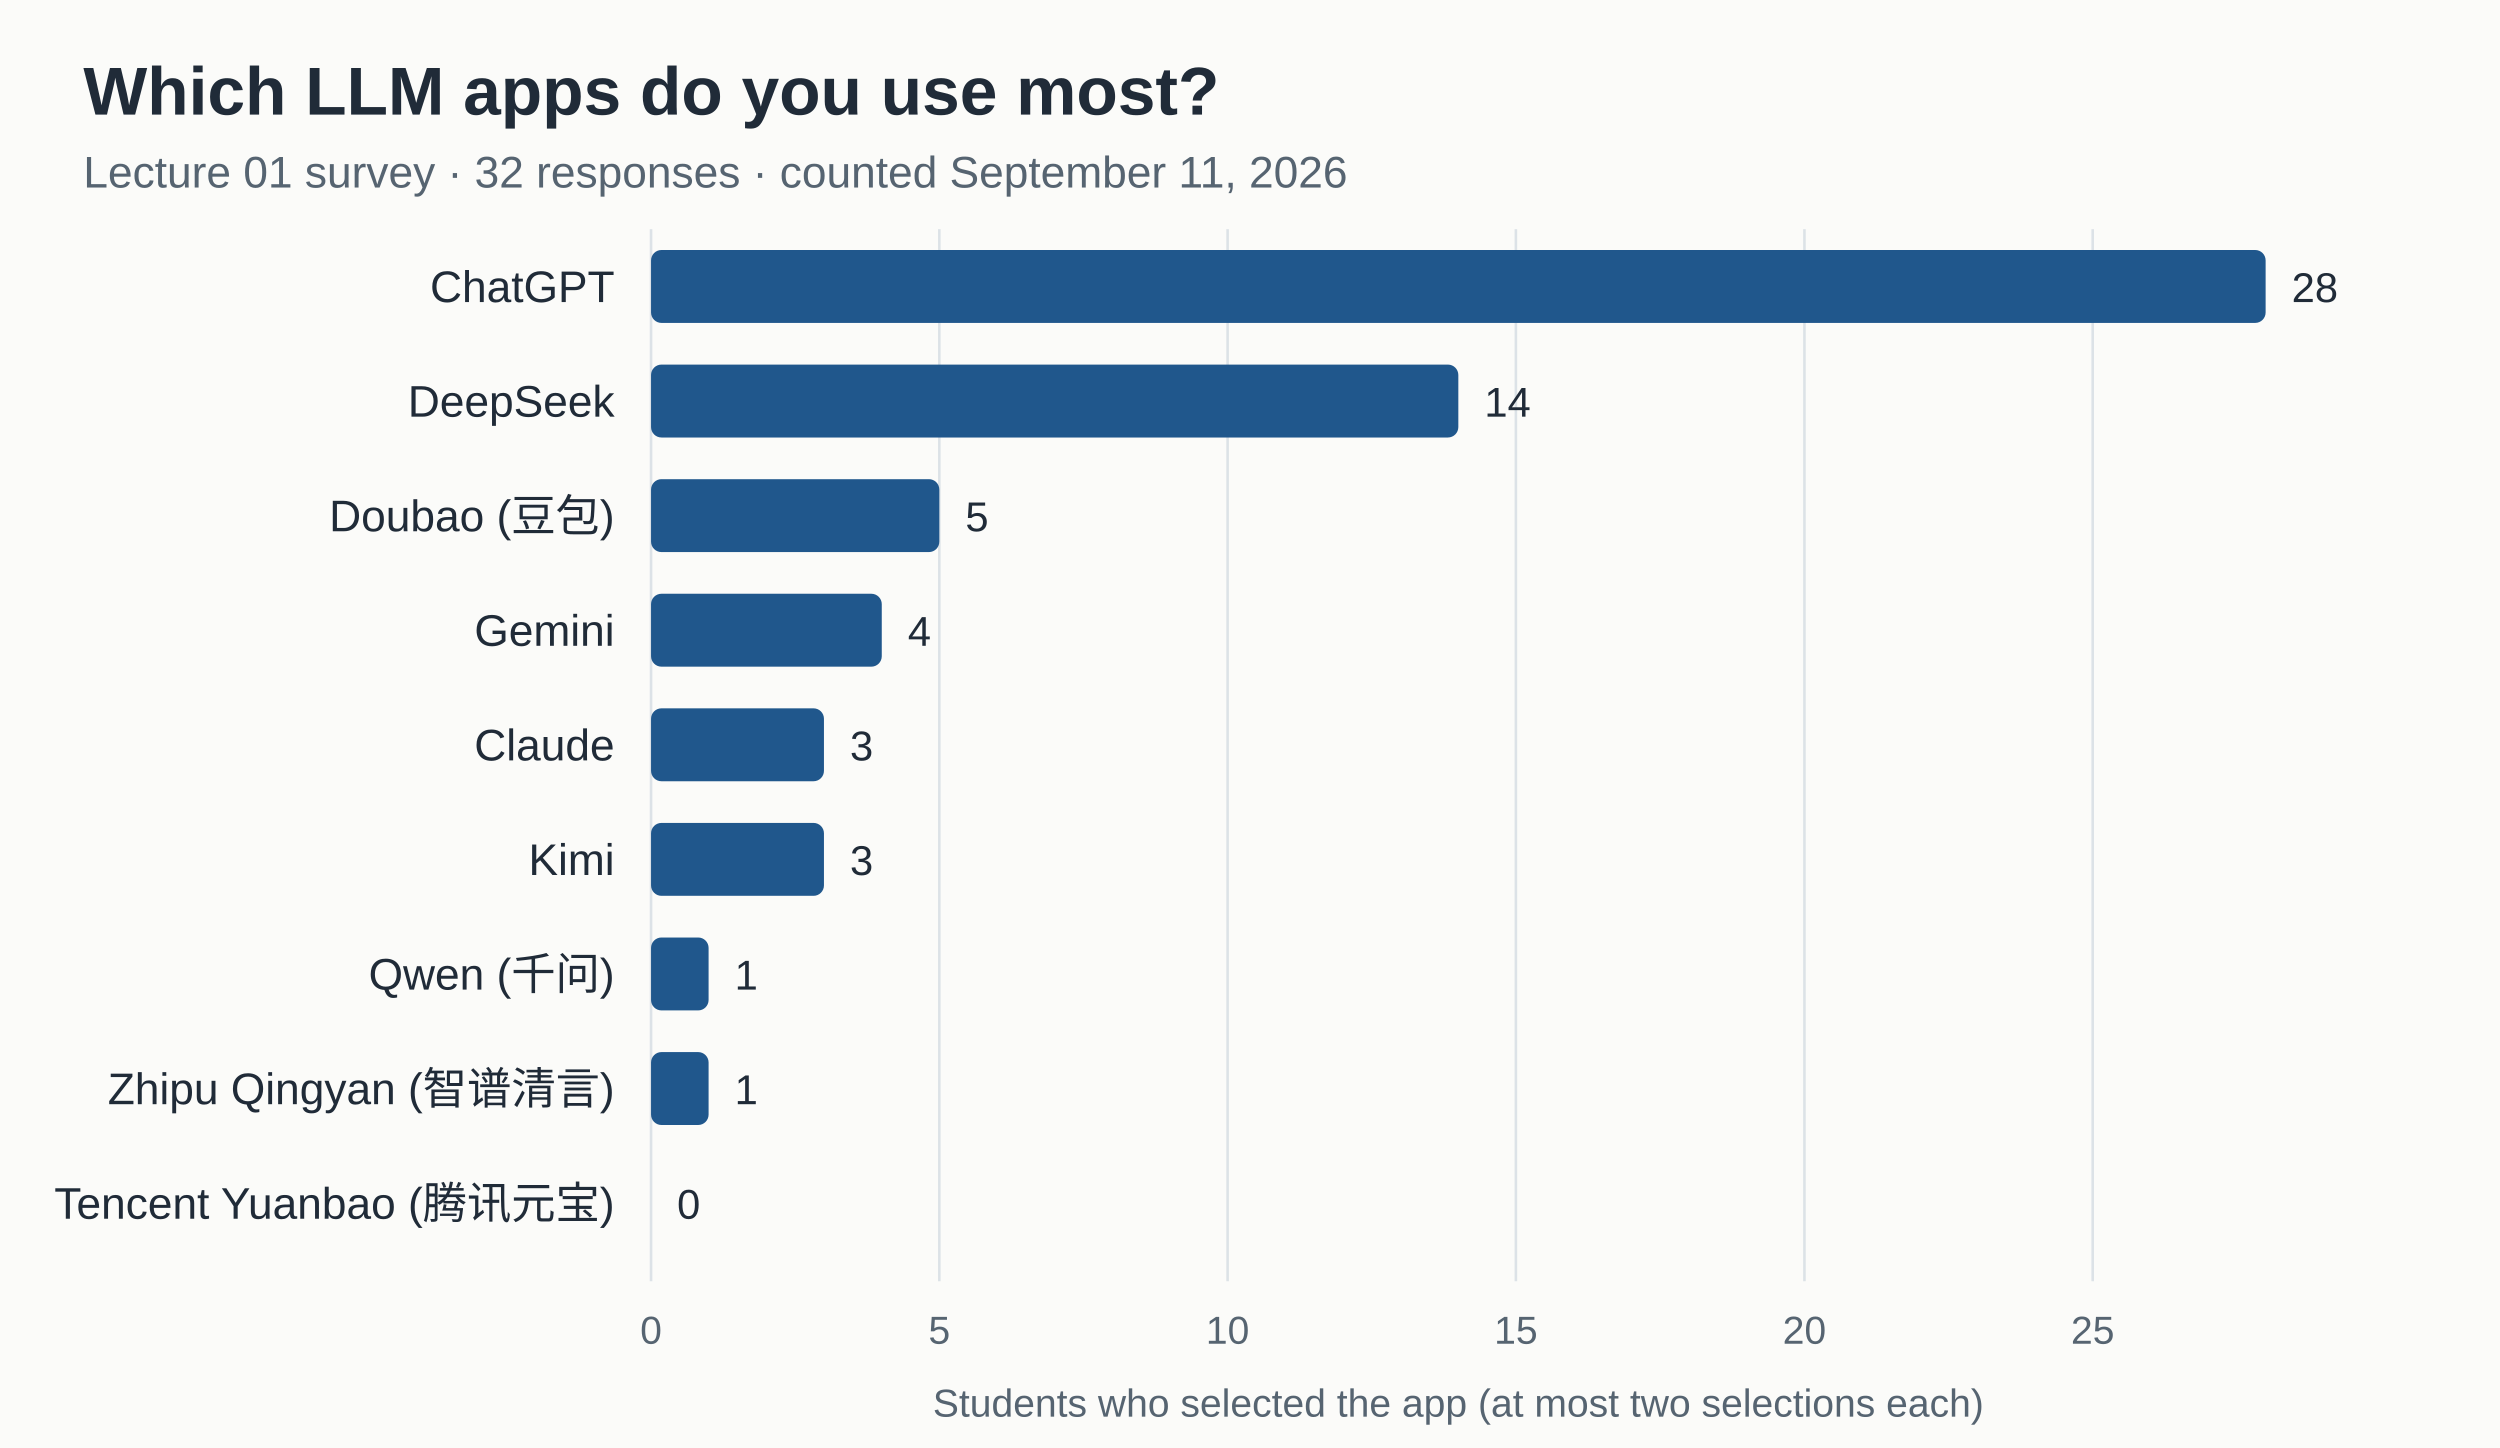
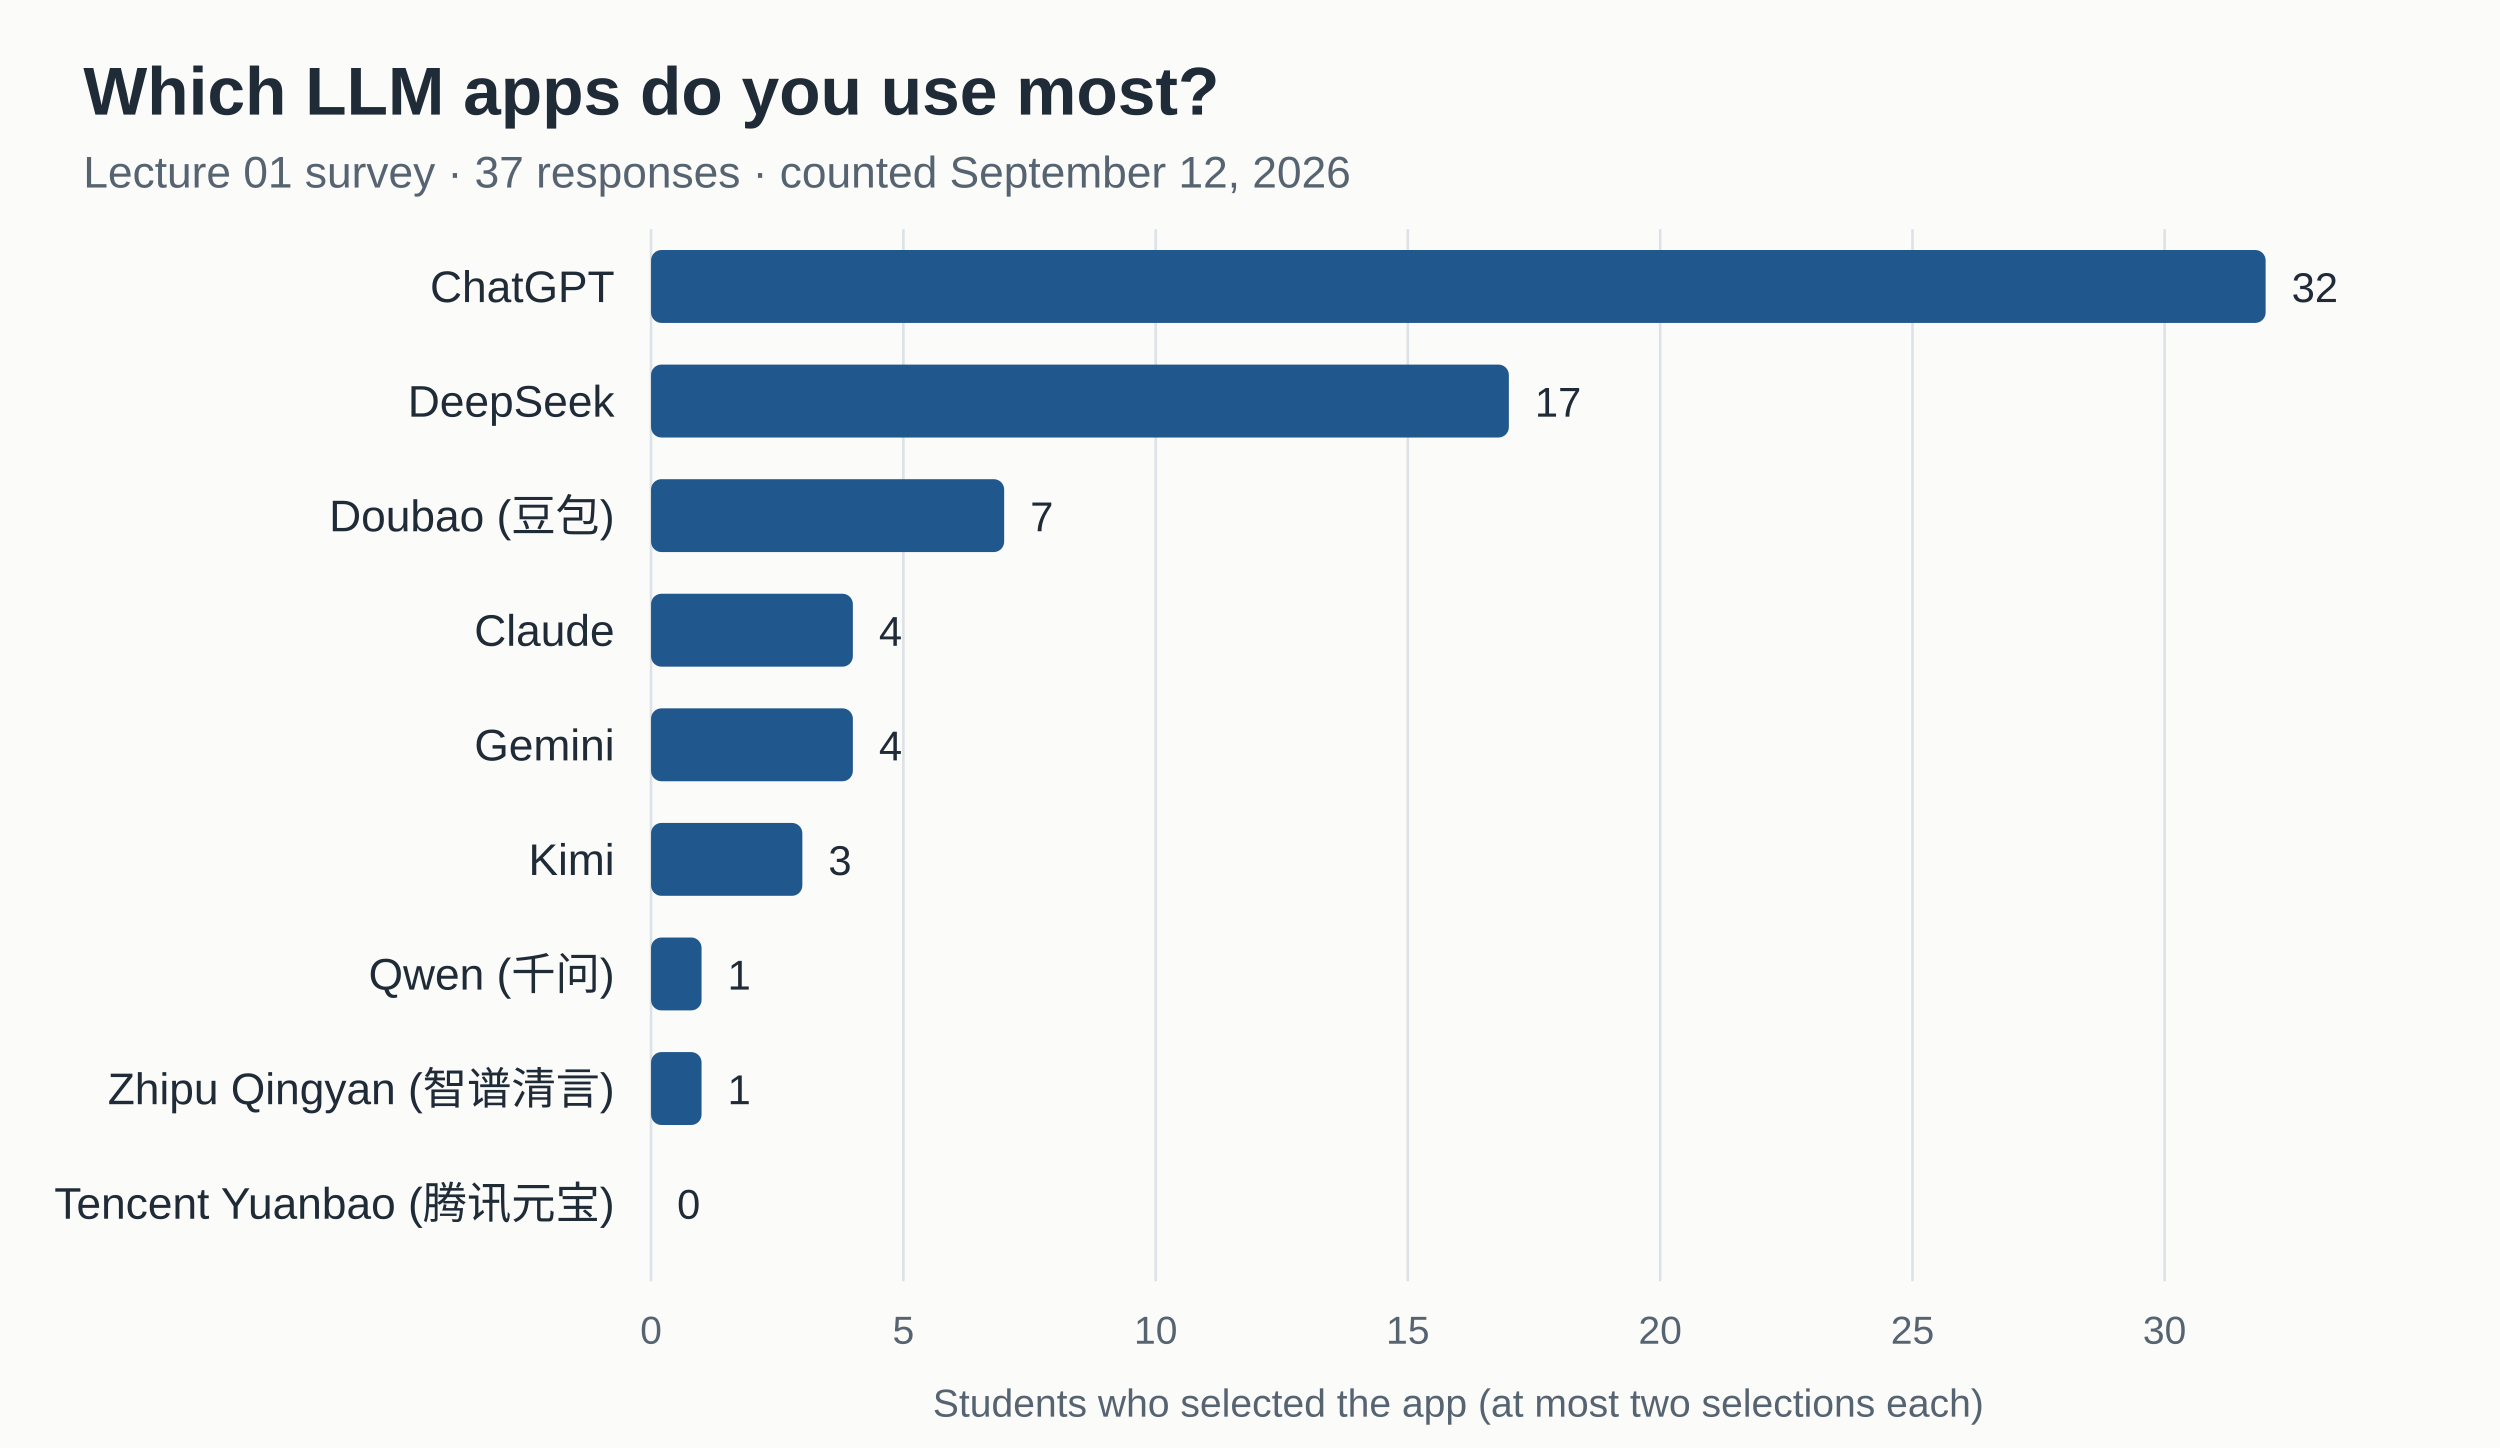
<svg xmlns="http://www.w3.org/2000/svg" width="960" height="556" viewBox="0 0 960 556" role="img" aria-labelledby="chart-title chart-desc" font-family="Arial, Helvetica Neue, PingFang SC, Microsoft YaHei, sans-serif">
  <rect width="960" height="556" fill="#fbfbf9" />
  <text x="32" y="44" font-size="26" font-weight="700" fill="#202b38">Which LLM apps do you use most?</text>
-   <text x="32" y="72" font-size="17" fill="#566471">Lecture 01 survey · 32 responses · counted September 11, 2026</text>
+   <text x="32" y="72" font-size="17" fill="#566471">Lecture 01 survey · 37 responses · counted September 12, 2026</text>
  <line x1="250.0" y1="88" x2="250.0" y2="492" stroke="#dce2e7" stroke-width="1" />
  <text x="250.0" y="516" font-size="15" fill="#566471" text-anchor="middle">0</text>
-   <line x1="360.7" y1="88" x2="360.7" y2="492" stroke="#dce2e7" stroke-width="1" />
-   <text x="360.7" y="516" font-size="15" fill="#566471" text-anchor="middle">5</text>
-   <line x1="471.4" y1="88" x2="471.4" y2="492" stroke="#dce2e7" stroke-width="1" />
-   <text x="471.4" y="516" font-size="15" fill="#566471" text-anchor="middle">10</text>
-   <line x1="582.1" y1="88" x2="582.1" y2="492" stroke="#dce2e7" stroke-width="1" />
-   <text x="582.1" y="516" font-size="15" fill="#566471" text-anchor="middle">15</text>
-   <line x1="692.9" y1="88" x2="692.9" y2="492" stroke="#dce2e7" stroke-width="1" />
-   <text x="692.9" y="516" font-size="15" fill="#566471" text-anchor="middle">20</text>
-   <line x1="803.6" y1="88" x2="803.6" y2="492" stroke="#dce2e7" stroke-width="1" />
-   <text x="803.6" y="516" font-size="15" fill="#566471" text-anchor="middle">25</text>
+   <line x1="346.9" y1="88" x2="346.9" y2="492" stroke="#dce2e7" stroke-width="1" />
+   <text x="346.9" y="516" font-size="15" fill="#566471" text-anchor="middle">5</text>
+   <line x1="443.8" y1="88" x2="443.8" y2="492" stroke="#dce2e7" stroke-width="1" />
+   <text x="443.8" y="516" font-size="15" fill="#566471" text-anchor="middle">10</text>
+   <line x1="540.6" y1="88" x2="540.6" y2="492" stroke="#dce2e7" stroke-width="1" />
+   <text x="540.6" y="516" font-size="15" fill="#566471" text-anchor="middle">15</text>
+   <line x1="637.5" y1="88" x2="637.5" y2="492" stroke="#dce2e7" stroke-width="1" />
+   <text x="637.5" y="516" font-size="15" fill="#566471" text-anchor="middle">20</text>
+   <line x1="734.4" y1="88" x2="734.4" y2="492" stroke="#dce2e7" stroke-width="1" />
+   <text x="734.4" y="516" font-size="15" fill="#566471" text-anchor="middle">25</text>
+   <line x1="831.2" y1="88" x2="831.2" y2="492" stroke="#dce2e7" stroke-width="1" />
+   <text x="831.2" y="516" font-size="15" fill="#566471" text-anchor="middle">30</text>
  <text x="236" y="116.0" font-size="17" fill="#202b38" text-anchor="end">ChatGPT</text>
  <rect x="250" y="96" width="620.0" height="28" rx="4" fill="#20578c" />
-   <text x="880.0" y="116.0" font-size="16" fill="#202b38">28</text>
+   <text x="880.0" y="116.0" font-size="16" fill="#202b38">32</text>
  <text x="236" y="160.0" font-size="17" fill="#202b38" text-anchor="end">DeepSeek</text>
-   <rect x="250" y="140" width="310.0" height="28" rx="4" fill="#20578c" />
-   <text x="570.0" y="160.0" font-size="16" fill="#202b38">14</text>
+   <rect x="250" y="140" width="329.4" height="28" rx="4" fill="#20578c" />
+   <text x="589.4" y="160.0" font-size="16" fill="#202b38">17</text>
  <text x="236" y="204.0" font-size="17" fill="#202b38" text-anchor="end">Doubao (豆包)</text>
-   <rect x="250" y="184" width="110.7" height="28" rx="4" fill="#20578c" />
-   <text x="370.7" y="204.0" font-size="16" fill="#202b38">5</text>
-   <text x="236" y="248.0" font-size="17" fill="#202b38" text-anchor="end">Gemini</text>
-   <rect x="250" y="228" width="88.6" height="28" rx="4" fill="#20578c" />
-   <text x="348.6" y="248.0" font-size="16" fill="#202b38">4</text>
-   <text x="236" y="292.0" font-size="17" fill="#202b38" text-anchor="end">Claude</text>
-   <rect x="250" y="272" width="66.4" height="28" rx="4" fill="#20578c" />
-   <text x="326.4" y="292.0" font-size="16" fill="#202b38">3</text>
+   <rect x="250" y="184" width="135.6" height="28" rx="4" fill="#20578c" />
+   <text x="395.6" y="204.0" font-size="16" fill="#202b38">7</text>
+   <text x="236" y="248.0" font-size="17" fill="#202b38" text-anchor="end">Claude</text>
+   <rect x="250" y="228" width="77.5" height="28" rx="4" fill="#20578c" />
+   <text x="337.5" y="248.0" font-size="16" fill="#202b38">4</text>
+   <text x="236" y="292.0" font-size="17" fill="#202b38" text-anchor="end">Gemini</text>
+   <rect x="250" y="272" width="77.5" height="28" rx="4" fill="#20578c" />
+   <text x="337.5" y="292.0" font-size="16" fill="#202b38">4</text>
  <text x="236" y="336.0" font-size="17" fill="#202b38" text-anchor="end">Kimi</text>
-   <rect x="250" y="316" width="66.4" height="28" rx="4" fill="#20578c" />
-   <text x="326.4" y="336.0" font-size="16" fill="#202b38">3</text>
+   <rect x="250" y="316" width="58.1" height="28" rx="4" fill="#20578c" />
+   <text x="318.1" y="336.0" font-size="16" fill="#202b38">3</text>
  <text x="236" y="380.0" font-size="17" fill="#202b38" text-anchor="end">Qwen (千问)</text>
-   <rect x="250" y="360" width="22.1" height="28" rx="4" fill="#20578c" />
-   <text x="282.1" y="380.0" font-size="16" fill="#202b38">1</text>
+   <rect x="250" y="360" width="19.4" height="28" rx="4" fill="#20578c" />
+   <text x="279.4" y="380.0" font-size="16" fill="#202b38">1</text>
  <text x="236" y="424.0" font-size="17" fill="#202b38" text-anchor="end">Zhipu Qingyan (智谱清言)</text>
-   <rect x="250" y="404" width="22.1" height="28" rx="4" fill="#20578c" />
-   <text x="282.1" y="424.0" font-size="16" fill="#202b38">1</text>
+   <rect x="250" y="404" width="19.4" height="28" rx="4" fill="#20578c" />
+   <text x="279.4" y="424.0" font-size="16" fill="#202b38">1</text>
  <text x="236" y="468.0" font-size="17" fill="#202b38" text-anchor="end">Tencent Yuanbao (腾讯元宝)</text>
  <text x="260.0" y="468.0" font-size="16" fill="#202b38">0</text>
  <text x="560.0" y="544" font-size="15" fill="#566471" text-anchor="middle">Students who selected the app (at most two selections each)</text>
</svg>
